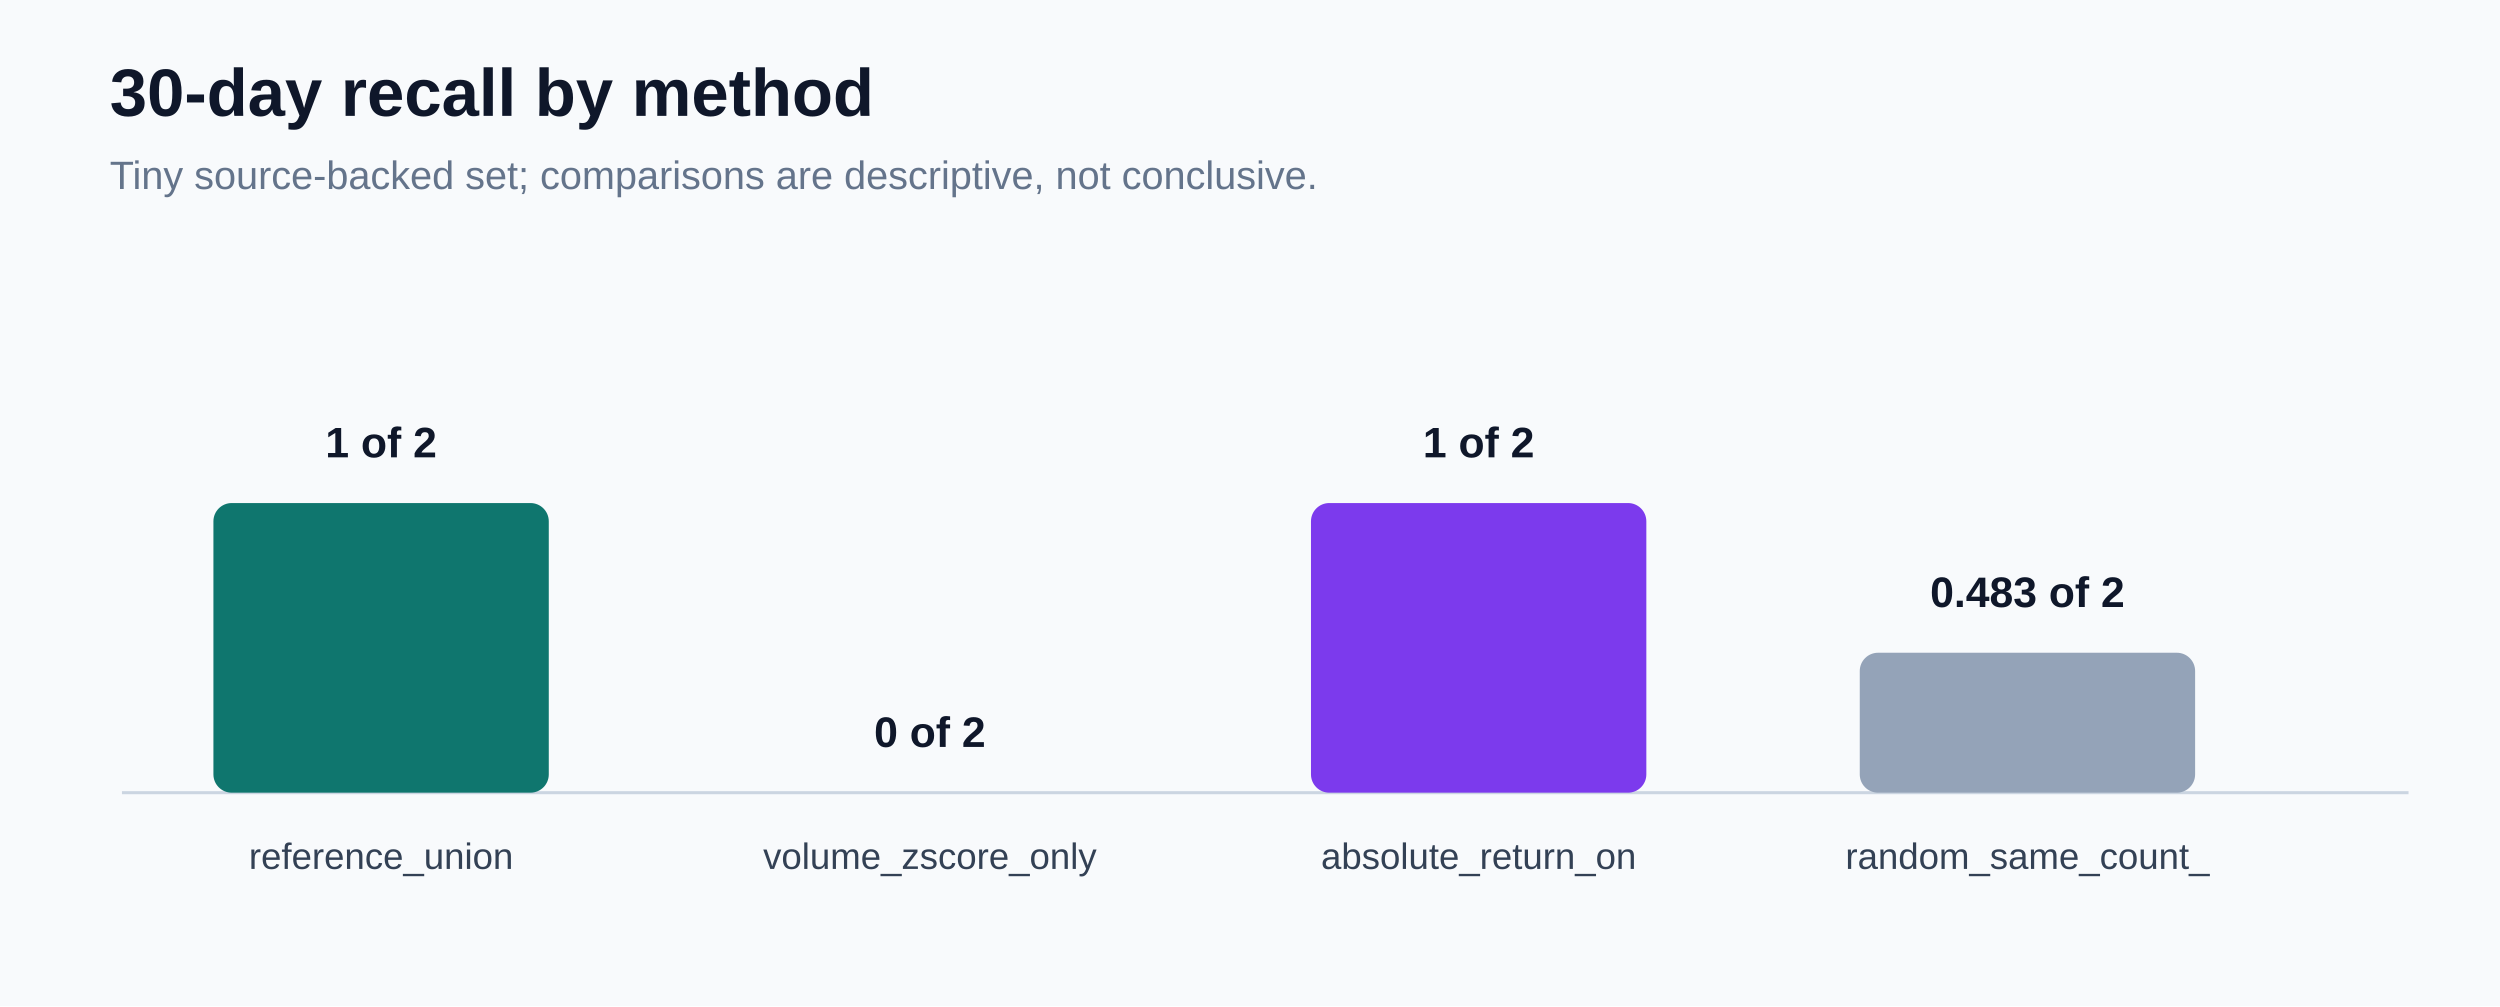
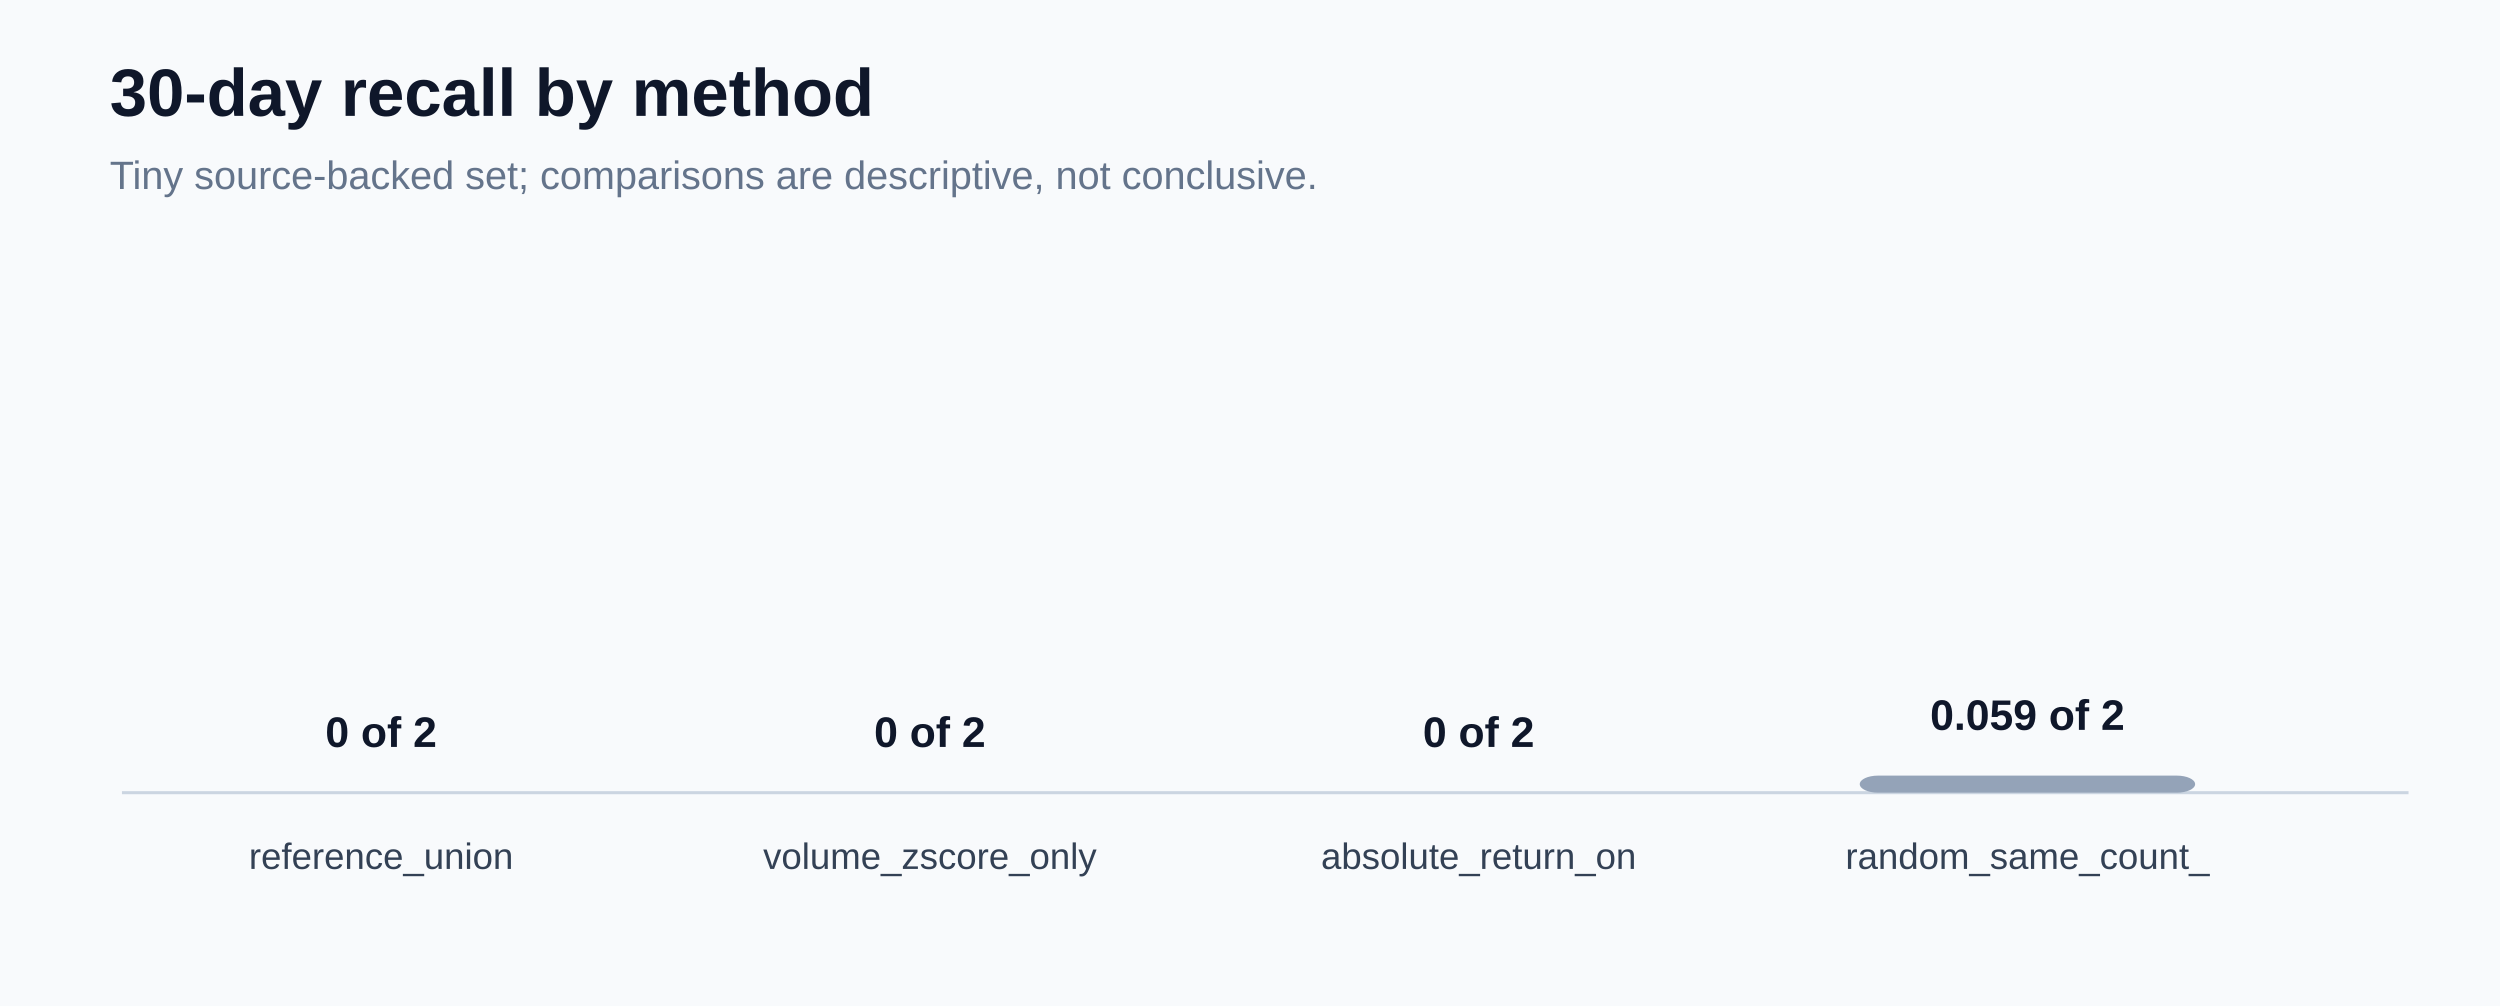
<svg xmlns="http://www.w3.org/2000/svg" width="820" height="330" viewBox="0 0 820 330">
  <rect width="100%" height="100%" fill="#f8fafc" />
  <text x="36" y="38" font-family="Arial" font-size="22" font-weight="700" fill="#0f172a">30-day recall by method</text>
  <text x="36" y="62" font-family="Arial" font-size="13" fill="#64748b">Tiny source-backed set; comparisons are descriptive, not conclusive.</text>
  <line x1="40" y1="260" x2="790" y2="260" stroke="#cbd5e1" />
-   <rect x="70" y="165.0" width="110" height="95.0" rx="6" fill="#0f766e" />
+   <rect x="70" y="260.0" width="110" height="0.0" rx="6" fill="#0f766e" />
  <text x="125" y="285" text-anchor="middle" font-family="Arial" font-size="12" fill="#334155">reference_union</text>
-   <text x="125" y="150.0" text-anchor="middle" font-family="Arial" font-size="14" font-weight="700" fill="#0f172a">1 of 2</text>
+   <text x="125" y="245.0" text-anchor="middle" font-family="Arial" font-size="14" font-weight="700" fill="#0f172a">0 of 2</text>
  <rect x="250" y="260.0" width="110" height="0.0" rx="6" fill="#2563eb" />
  <text x="305" y="285" text-anchor="middle" font-family="Arial" font-size="12" fill="#334155">volume_zscore_only</text>
  <text x="305" y="245.0" text-anchor="middle" font-family="Arial" font-size="14" font-weight="700" fill="#0f172a">0 of 2</text>
-   <rect x="430" y="165.0" width="110" height="95.0" rx="6" fill="#7c3aed" />
+   <rect x="430" y="260.0" width="110" height="0.0" rx="6" fill="#7c3aed" />
  <text x="485" y="285" text-anchor="middle" font-family="Arial" font-size="12" fill="#334155">absolute_return_on</text>
-   <text x="485" y="150.0" text-anchor="middle" font-family="Arial" font-size="14" font-weight="700" fill="#0f172a">1 of 2</text>
-   <rect x="610" y="214.1" width="110" height="45.9" rx="6" fill="#94a3b8" />
+   <text x="485" y="245.0" text-anchor="middle" font-family="Arial" font-size="14" font-weight="700" fill="#0f172a">0 of 2</text>
+   <rect x="610" y="254.4" width="110" height="5.6" rx="6" fill="#94a3b8" />
  <text x="665" y="285" text-anchor="middle" font-family="Arial" font-size="12" fill="#334155">random_same_count_</text>
-   <text x="665" y="199.1" text-anchor="middle" font-family="Arial" font-size="14" font-weight="700" fill="#0f172a">0.483 of 2</text>
+   <text x="665" y="239.4" text-anchor="middle" font-family="Arial" font-size="14" font-weight="700" fill="#0f172a">0.059 of 2</text>
</svg>
